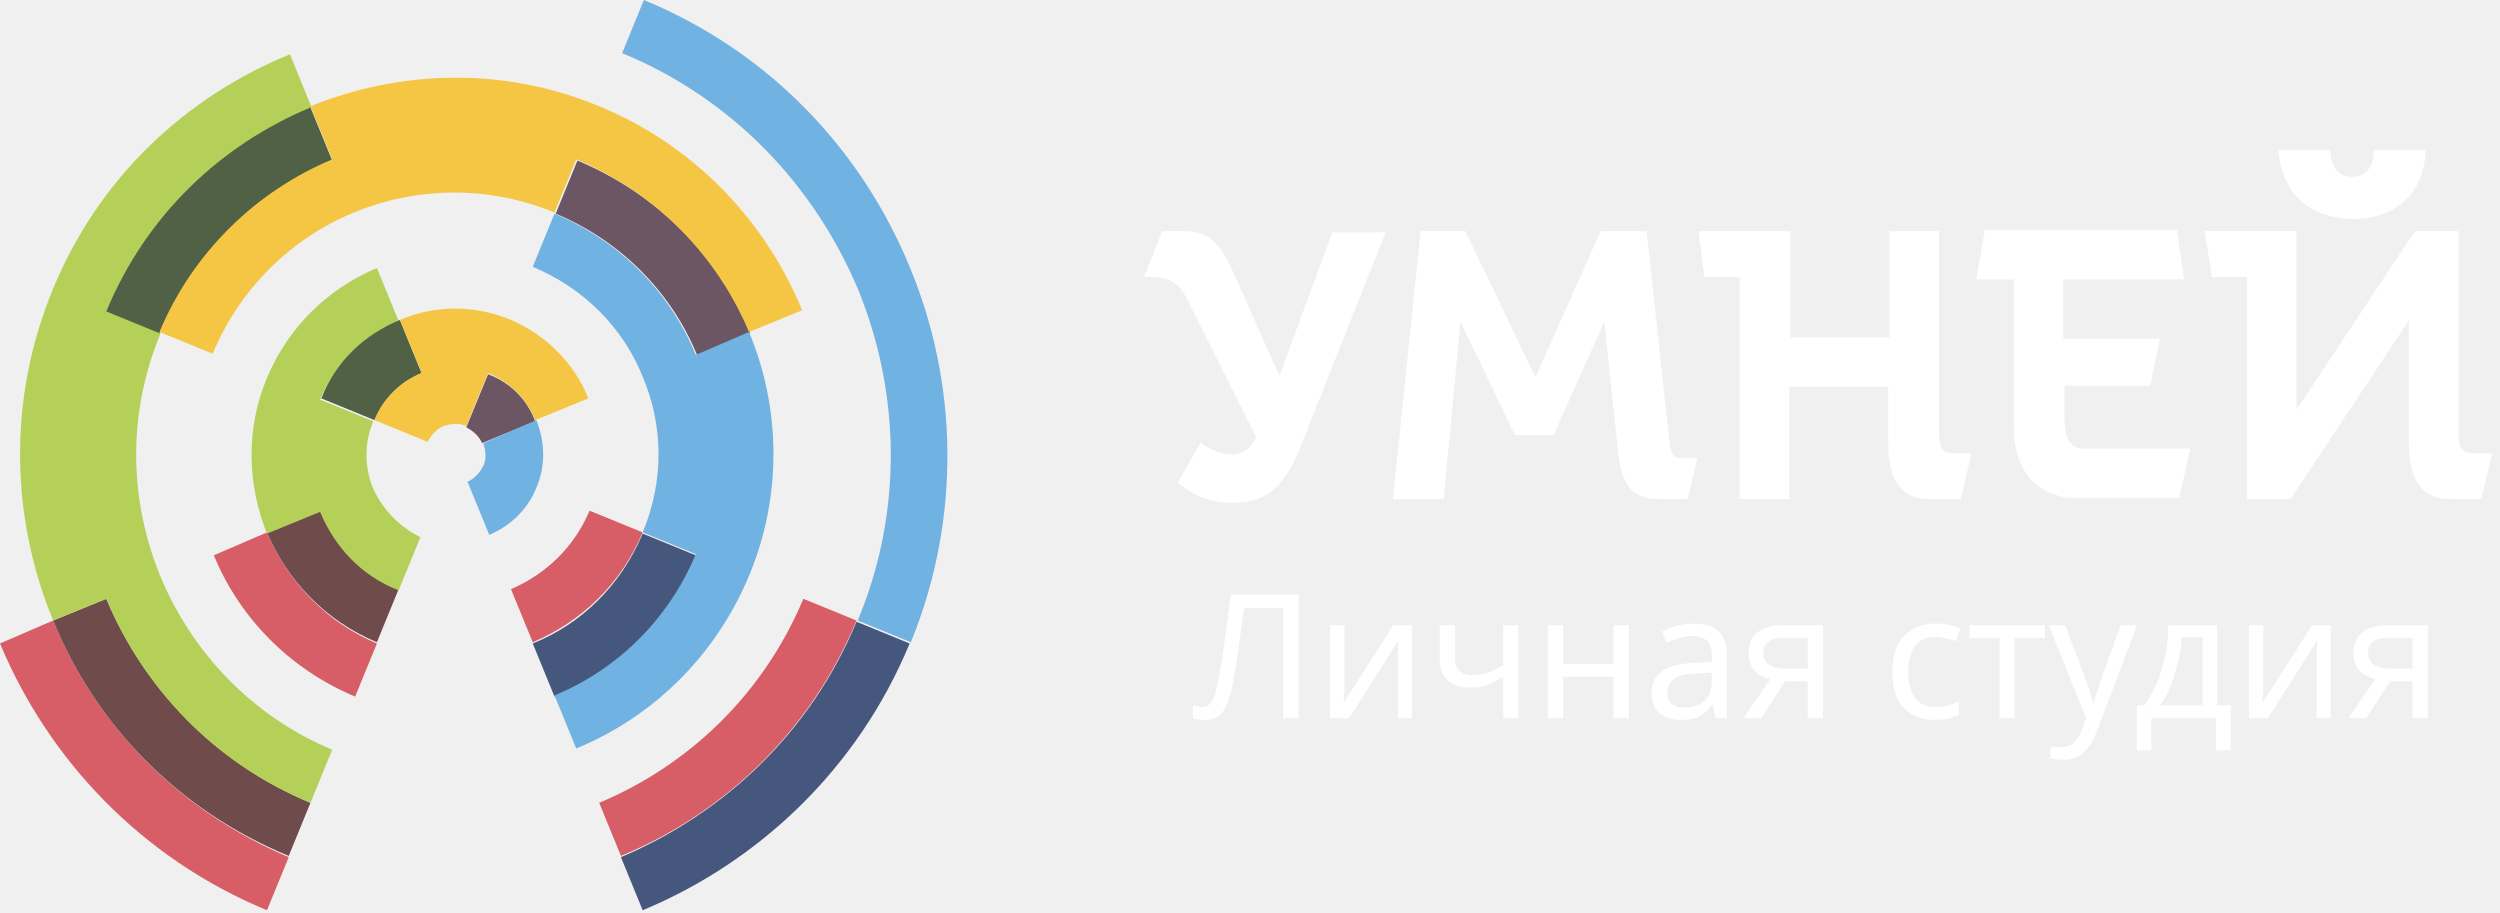
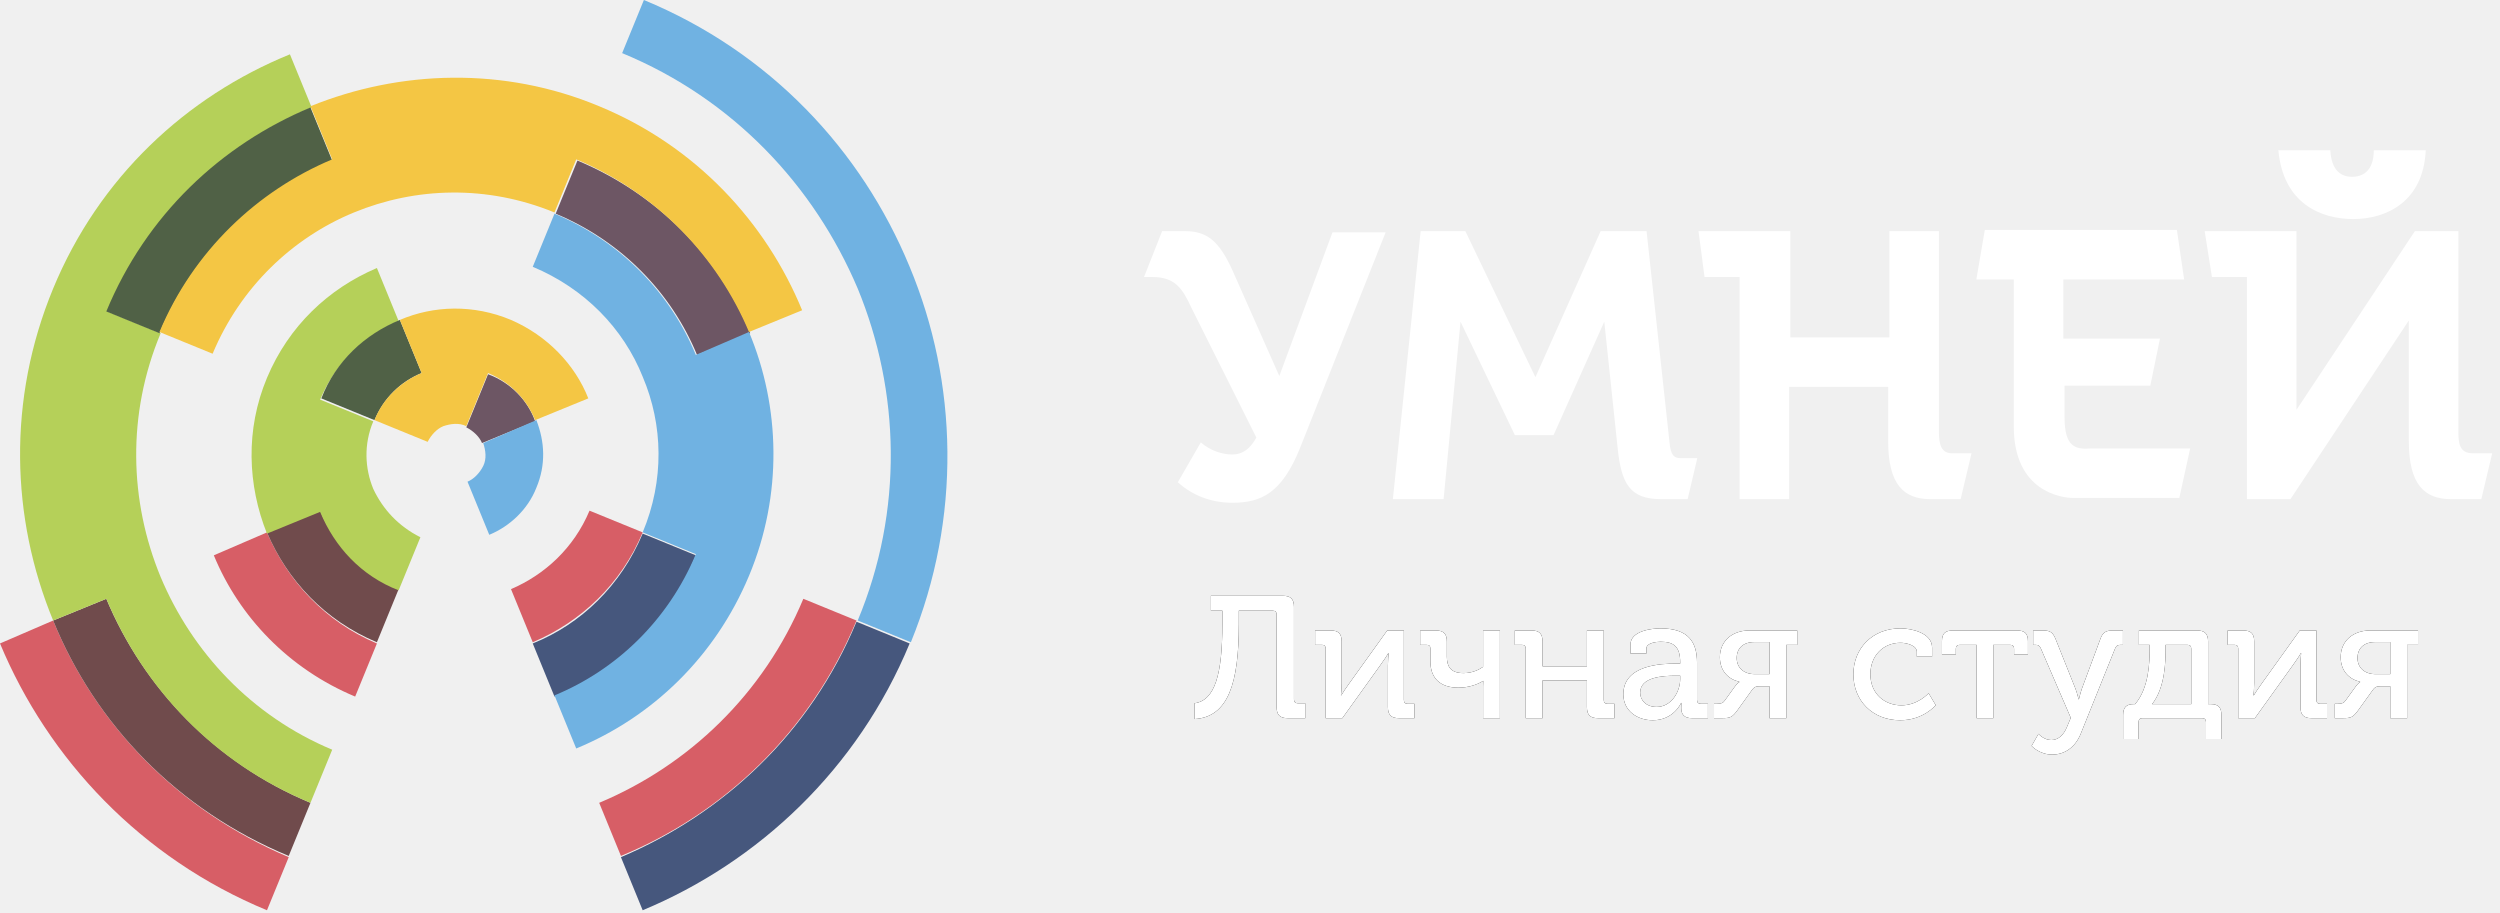
- <svg xmlns="http://www.w3.org/2000/svg" width="274px" height="100px" viewBox="0 0 274 100" version="1.1">
-   <defs />
-   <g id="Главная" stroke="none" stroke-width="1" fill="none" fill-rule="evenodd">
-     <g id="Вход" transform="translate(-100, -44)">
-       <g id="umney_logo_личная-студия-44" transform="translate(100, 44)">
-         <g id="TEXT">
-           <g id="Group">
-             <g transform="translate(125.33, 15.93881)" fill="#FFFFFF" id="Group-3">
-               <g>
-                 <path d="M87.174,31.358 L87.174,9.394 L81.746,9.394 L81.746,21.038 L70.889,21.038 L70.889,9.394 L60.826,9.394 L61.488,14.422 L65.328,14.422 L65.328,38.768 L70.756,38.768 L70.756,26.463 L81.613,26.463 L81.613,32.417 C81.613,37.18 83.334,38.768 86.247,38.768 L89.557,38.768 L90.749,33.74 L88.63,33.74 C87.439,33.74 87.174,32.814 87.174,31.358 Z" id="Shape" fill-rule="nonzero" />
-                 <path d="M57.649,32.549 L55.133,9.394 L50.102,9.394 L42.952,25.404 L35.273,9.394 L30.374,9.394 L27.329,38.768 L32.889,38.768 L34.743,19.318 L40.701,31.755 L44.938,31.755 L50.499,19.318 L51.955,33.078 C52.352,37.048 53.279,38.768 56.722,38.768 L59.635,38.768 L60.694,34.269 L58.84,34.269 C58.178,34.269 57.781,34.005 57.649,32.549 Z" id="Shape" fill-rule="nonzero" />
-                 <path d="M100.944,29.771 L100.944,26.33 L110.344,26.33 L111.403,21.17 L100.811,21.17 L100.811,14.687 L114.051,14.687 L113.257,9.262 L92.205,9.262 L91.278,14.687 L95.383,14.687 L95.383,30.829 C95.383,37.974 100.679,38.636 101.871,38.636 L113.522,38.636 L114.713,33.211 L103.857,33.211 C102.135,33.343 100.944,33.078 100.944,29.771 Z" id="Shape" fill-rule="nonzero" />
-                 <path d="M145.695,33.74 C144.239,33.74 144.107,32.681 144.107,31.358 L144.107,9.394 L139.34,9.394 L126.365,28.977 L126.365,9.394 L116.302,9.394 L117.097,14.422 L120.936,14.422 L120.936,38.768 L125.703,38.768 L138.678,19.185 L138.678,32.417 C138.678,37.18 140.399,38.768 143.312,38.768 L146.622,38.768 L147.814,33.74 L145.695,33.74 Z" id="Shape" fill-rule="nonzero" />
-                 <path d="M14.883,25.272 L9.719,13.628 C8.263,10.453 6.939,9.394 4.556,9.394 L2.04,9.394 L0.054,14.422 L0.981,14.422 C3.496,14.422 4.291,15.745 5.218,17.73 L12.367,32.02 C11.705,33.211 10.911,33.872 9.719,33.872 C8.66,33.872 7.336,33.475 6.277,32.549 L3.761,36.915 C5.35,38.371 7.468,39.165 9.719,39.165 C12.897,39.165 15.148,38.106 17.134,33.211 L26.534,9.527 L20.709,9.527 L14.883,25.272 Z" id="Shape" fill-rule="nonzero" />
-                 <path d="M132.588,8.071 C136.162,8.071 140.267,6.219 140.532,0.529 L134.838,0.529 C134.838,2.911 133.514,3.44 132.455,3.44 C131.396,3.44 130.204,2.911 130.072,0.529 L124.379,0.529 C124.908,6.351 129.013,8.071 132.588,8.071 Z" id="Shape" fill-rule="nonzero" />
-                 <text id="Личная-студия" font-family="MuseoCyrl-500, Museo Cyrl" font-size="19" font-weight="normal">
-                   <tspan x="5.392" y="62.774">Личная студия</tspan>
-                 </text>
-               </g>
-             </g>
-             <g fill-rule="nonzero" id="Group-5">
-               <g>
-                 <path d="M93.873,68.141 C88.841,80.314 79.308,89.179 68.054,93.943 L70.437,99.764 C83.148,94.472 94.005,84.284 99.698,70.523 L93.873,68.141 Z M76.263,60.864 L70.437,58.483 C68.054,64.172 63.685,68.406 58.389,70.523 L60.772,76.345 C67.657,73.434 73.35,68.141 76.263,60.864 Z" id="Shape" fill="#46577D" />
-                 <path d="M5.826,68.009 L0,70.523 C5.296,83.225 15.491,94.075 29.261,99.764 L31.644,93.943 C19.463,88.782 10.46,79.388 5.826,68.009 Z M88.047,65.628 C83.678,76.08 75.469,83.887 65.671,87.989 L68.054,93.81 C79.308,89.179 88.841,80.182 93.873,68.009 L88.047,65.628 Z M29.261,58.35 L23.435,60.864 C26.215,67.612 31.644,73.302 38.926,76.345 L41.309,70.523 C35.616,68.141 31.512,63.643 29.261,58.35 Z M64.612,55.969 C62.891,60.07 59.713,62.981 56.006,64.569 L58.389,70.391 C63.685,68.141 68.054,64.04 70.437,58.35 L64.612,55.969 Z" id="Shape" fill="#D75E66" />
-                 <path d="M11.651,65.628 L5.826,68.009 C10.46,79.388 19.463,88.782 31.644,93.81 L34.027,87.989 C23.567,83.622 15.756,75.419 11.651,65.628 Z M35.086,55.969 L29.261,58.35 C31.512,63.643 35.616,68.009 41.309,70.391 L43.692,64.569 C39.72,62.849 36.675,59.673 35.086,55.969 Z" id="Shape" fill="#704B4C" />
-                 <path d="M17.609,63.246 C14.167,54.91 13.902,45.384 17.609,36.519 L11.784,34.137 C16.153,23.684 24.362,15.878 34.16,11.776 L31.776,5.954 C20.39,10.585 10.857,19.45 5.826,31.623 C0.794,43.796 1.192,56.763 5.826,68.009 L11.651,65.628 C15.756,75.419 23.435,83.622 34.027,87.989 L36.41,82.167 C27.539,78.462 21.052,71.449 17.609,63.246 Z M40.912,53.587 C39.985,51.338 39.853,48.691 40.912,46.177 L35.086,43.796 C36.808,39.694 39.985,36.783 43.692,35.195 L41.309,29.374 C36.013,31.623 31.644,35.725 29.261,41.414 C26.877,47.104 27.142,53.19 29.261,58.483 L35.086,56.101 C36.675,59.938 39.588,63.114 43.692,64.701 L46.076,58.88 C43.692,57.689 41.971,55.836 40.912,53.587 Z" id="Shape" fill="#B5D059" />
-                 <path d="M34.027,11.776 C24.229,15.878 16.021,23.552 11.651,34.137 L17.477,36.519 C21.184,27.654 28.201,21.038 36.41,17.598 L34.027,11.776 Z M43.825,35.063 C39.985,36.651 36.808,39.562 35.219,43.663 L41.044,46.045 C42.104,43.531 43.957,41.811 46.208,40.885 L43.825,35.063 Z" id="Shape" fill="#506146" />
-                 <path d="M63.288,17.598 L60.905,23.419 C68.187,26.463 73.615,32.152 76.396,38.9 L82.221,36.519 C78.779,28.183 72.159,21.302 63.288,17.598 Z M53.49,41.017 L51.107,46.839 C51.901,47.236 52.563,47.898 52.828,48.559 L58.654,46.177 C57.859,43.928 56.006,41.943 53.49,41.017 Z" id="Shape" fill="#6D5664" />
-                 <path d="M99.698,29.241 C94.402,16.407 84.34,5.689 70.57,0 L68.187,5.822 C80.368,10.85 89.238,20.376 94.005,31.623 C98.639,42.87 99.036,55.969 94.005,68.009 L99.831,70.391 C105.391,56.763 104.994,41.943 99.698,29.241 Z M76.263,38.9 C73.483,32.152 68.054,26.463 60.772,23.419 L58.389,29.241 C64.082,31.623 68.319,35.989 70.437,41.282 C72.688,46.574 72.821,52.661 70.437,58.35 L76.263,60.732 C73.218,68.009 67.525,73.434 60.772,76.213 L63.155,82.034 C71.497,78.594 78.382,71.979 82.089,63.114 C85.796,54.249 85.531,44.59 82.089,36.386 L76.263,38.9 Z M52.961,48.559 C53.225,49.353 53.358,50.279 52.961,51.073 C52.563,51.867 51.901,52.528 51.239,52.793 L53.623,58.615 C55.873,57.689 57.859,55.836 58.786,53.455 C59.845,50.941 59.713,48.427 58.786,46.045 L52.961,48.559 Z" id="Shape" fill="#70B2E2" />
-                 <path d="M65.671,11.644 C55.211,7.277 43.825,7.674 34.027,11.644 L36.41,17.465 C28.201,20.906 21.184,27.521 17.477,36.386 L23.303,38.768 C26.348,31.491 32.041,26.066 38.794,23.287 C45.546,20.509 53.358,20.244 60.772,23.287 L63.155,17.465 C72.026,21.17 78.646,28.183 82.089,36.386 L87.914,34.005 C83.942,24.346 76.263,16.01 65.671,11.644 Z M56.006,35.063 C51.901,33.343 47.532,33.475 43.825,35.063 L46.208,40.885 C43.957,41.811 41.971,43.663 41.044,46.045 L46.87,48.427 C47.267,47.633 47.929,46.971 48.591,46.707 C49.386,46.442 50.312,46.31 51.107,46.707 L53.49,40.885 C56.006,41.943 57.727,43.796 58.654,46.045 L64.479,43.663 C63.023,39.959 59.978,36.783 56.006,35.063 Z" id="Shape" fill="#F4C644" />
-               </g>
-             </g>
+ <svg xmlns="http://www.w3.org/2000/svg" xmlns:xlink="http://www.w3.org/1999/xlink" width="274px" height="100px" viewBox="0 0 274 100" version="1.1">
+   <defs>
+     <path d="M5.582,62.869 L5.582,61.14 C7.843,60.836 8.641,57.929 8.641,52.476 L8.641,50.994 L7.387,50.994 L7.387,49.36 L15.272,49.36 C16.127,49.36 16.488,49.721 16.488,50.576 L16.488,60.722 C16.488,60.988 16.64,61.14 16.906,61.14 L17.723,61.14 L17.723,62.774 L15.804,62.774 C14.949,62.774 14.588,62.413 14.588,61.558 L14.588,51.412 C14.588,51.127 14.436,50.994 14.17,50.994 L10.446,50.994 L10.446,52.495 C10.446,58.917 9.287,62.66 5.582,62.869 Z M19.965,62.774 L19.965,55.155 C19.965,54.87 19.813,54.737 19.566,54.737 L18.806,54.737 L18.806,53.16 L20.497,53.16 C21.352,53.16 21.713,53.502 21.713,54.357 L21.713,58.936 C21.713,59.449 21.656,60.171 21.637,60.266 L21.675,60.266 C21.751,60.114 22.245,59.373 22.568,58.936 L26.71,53.16 L28.534,53.16 L28.534,60.779 C28.534,61.064 28.686,61.197 28.933,61.197 L29.693,61.197 L29.693,62.774 L28.002,62.774 C27.147,62.774 26.786,62.413 26.786,61.558 L26.786,56.998 C26.786,56.523 26.843,55.801 26.862,55.649 L26.824,55.649 C26.748,55.82 26.254,56.561 25.931,56.998 L21.789,62.774 L19.965,62.774 Z M34.519,59.43 C32.524,59.43 31.441,58.404 31.441,56.542 L31.441,55.155 C31.441,54.851 31.308,54.737 31.004,54.737 L30.32,54.737 L30.32,53.16 L32.049,53.16 C32.98,53.16 33.246,53.635 33.246,54.376 L33.246,56.029 C33.246,56.979 33.55,57.834 35.07,57.834 C36.077,57.834 36.799,57.435 37.217,57.15 L37.217,53.16 L39.06,53.16 L39.06,62.774 L37.217,62.774 L37.217,59.297 C37.217,59.012 37.236,58.689 37.236,58.689 L37.217,58.689 C36.552,59.126 35.545,59.43 34.519,59.43 Z M41.891,62.774 L41.891,55.155 C41.891,54.87 41.739,54.737 41.473,54.737 L40.694,54.737 L40.694,53.16 L42.518,53.16 C43.373,53.16 43.734,53.521 43.734,54.376 L43.734,57.093 L48.598,57.093 L48.598,53.16 L50.441,53.16 L50.441,60.779 C50.441,61.064 50.593,61.197 50.859,61.197 L51.619,61.197 L51.619,62.774 L49.814,62.774 C48.959,62.774 48.598,62.413 48.598,61.558 L48.598,58.632 L43.734,58.632 L43.734,62.774 L41.891,62.774 Z M52.588,60.152 C52.588,56.922 56.787,56.789 58.402,56.789 L58.82,56.789 L58.82,56.656 C58.82,55.003 58.174,54.395 56.692,54.395 C56.236,54.395 55.115,54.509 55.115,55.136 L55.115,55.687 L53.367,55.687 L53.367,54.718 C53.367,53.179 55.78,52.932 56.654,52.932 C59.827,52.932 60.663,54.547 60.663,56.694 L60.663,60.779 C60.663,61.064 60.815,61.197 61.081,61.197 L61.86,61.197 L61.86,62.774 L60.112,62.774 C59.257,62.774 58.934,62.356 58.934,61.672 C58.934,61.33 58.953,61.102 58.953,61.102 L58.915,61.102 C58.934,61.102 58.098,63.002 55.818,63.002 C54.146,63.002 52.588,61.995 52.588,60.152 Z M54.431,59.981 C54.431,60.76 55.039,61.539 56.236,61.539 C57.832,61.539 58.82,59.905 58.82,58.48 L58.82,58.119 L58.326,58.119 C56.939,58.119 54.431,58.252 54.431,59.981 Z M62.525,62.774 L62.525,61.197 L62.829,61.197 C63.304,61.197 63.513,61.121 63.722,60.817 L64.805,59.316 C64.938,59.126 65.09,58.955 65.299,58.822 L65.299,58.784 C64.083,58.499 63.171,57.587 63.171,56.086 C63.171,54.319 64.52,53.16 66.401,53.16 L71.645,53.16 L71.645,54.737 L70.448,54.737 L70.448,62.774 L68.605,62.774 L68.605,59.278 L67.541,59.278 C67.009,59.278 66.876,59.392 66.515,59.924 L65.109,61.881 C64.539,62.66 64.33,62.774 63.399,62.774 L62.525,62.774 Z M66.99,57.948 L68.605,57.948 L68.605,54.433 L66.933,54.433 C65.698,54.433 65.014,55.136 65.014,56.181 C65.014,57.264 65.812,57.948 66.99,57.948 Z M77.801,57.967 C77.801,55.136 79.872,52.932 82.969,52.932 C84.128,52.932 86.427,53.407 86.427,55.041 L86.427,56.029 L84.755,56.029 L84.755,55.497 C84.755,54.813 83.653,54.509 82.969,54.509 C81.088,54.509 79.663,55.915 79.663,57.948 C79.663,60.133 81.259,61.368 83.064,61.368 C84.869,61.368 86.047,60.038 86.047,60.038 L86.826,61.349 C86.826,61.349 85.477,63.002 82.931,63.002 C79.91,63.002 77.801,60.855 77.801,57.967 Z M91.31,62.774 L91.31,54.737 L89.448,54.737 C89.182,54.737 89.03,54.889 89.03,55.155 L89.03,55.801 L87.51,55.801 L87.51,54.338 C87.51,53.483 87.871,53.16 88.726,53.16 L95.718,53.16 C96.573,53.16 96.934,53.483 96.934,54.338 L96.934,55.801 L95.414,55.801 L95.414,55.155 C95.414,54.889 95.262,54.737 94.996,54.737 L93.134,54.737 L93.134,62.774 L91.31,62.774 Z M99.594,66.764 C98.169,66.764 97.333,65.814 97.333,65.814 L98.093,64.484 C98.112,64.541 98.701,65.168 99.499,65.168 C100.24,65.168 100.829,64.636 101.19,63.781 L101.627,62.736 L98.34,55.117 C98.207,54.813 98.055,54.737 97.751,54.737 L97.504,54.737 L97.504,53.16 L98.587,53.16 C99.366,53.16 99.67,53.369 99.974,54.129 L102.14,59.544 C102.33,60.038 102.482,60.703 102.482,60.703 L102.52,60.703 C102.52,60.703 102.672,60.038 102.843,59.544 L104.857,54.129 C105.123,53.369 105.465,53.16 106.244,53.16 L107.346,53.16 L107.346,54.737 L107.099,54.737 C106.795,54.737 106.624,54.813 106.491,55.117 L102.71,64.503 C102.102,65.985 100.943,66.764 99.594,66.764 Z M107.365,62.432 C107.365,61.615 107.688,61.235 108.524,61.235 L108.676,61.235 C110.215,59.449 110.272,56.58 110.272,55.174 L110.272,54.737 L109.094,54.737 L109.094,53.16 L115.459,53.16 C116.314,53.16 116.675,53.521 116.675,54.376 L116.675,61.235 L116.979,61.235 C117.815,61.235 118.138,61.615 118.138,62.432 L118.138,65.054 L116.447,65.054 L116.447,63.192 C116.447,62.926 116.295,62.774 116.048,62.774 L109.455,62.774 C109.208,62.774 109.056,62.926 109.056,63.192 L109.056,65.054 L107.365,65.054 L107.365,62.432 Z M110.538,61.235 L114.832,61.235 L114.832,55.155 C114.832,54.87 114.68,54.737 114.414,54.737 L112.02,54.737 L112.02,55.155 C112.02,56.485 111.982,59.411 110.538,61.235 Z M119.981,62.774 L119.981,55.155 C119.981,54.87 119.829,54.737 119.582,54.737 L118.822,54.737 L118.822,53.16 L120.513,53.16 C121.368,53.16 121.729,53.502 121.729,54.357 L121.729,58.936 C121.729,59.449 121.672,60.171 121.653,60.266 L121.691,60.266 C121.767,60.114 122.261,59.373 122.584,58.936 L126.726,53.16 L128.55,53.16 L128.55,60.779 C128.55,61.064 128.702,61.197 128.949,61.197 L129.709,61.197 L129.709,62.774 L128.018,62.774 C127.163,62.774 126.802,62.413 126.802,61.558 L126.802,56.998 C126.802,56.523 126.859,55.801 126.878,55.649 L126.84,55.649 C126.764,55.82 126.27,56.561 125.947,56.998 L121.805,62.774 L119.981,62.774 Z M130.564,62.774 L130.564,61.197 L130.868,61.197 C131.343,61.197 131.552,61.121 131.761,60.817 L132.844,59.316 C132.977,59.126 133.129,58.955 133.338,58.822 L133.338,58.784 C132.122,58.499 131.21,57.587 131.21,56.086 C131.21,54.319 132.559,53.16 134.44,53.16 L139.684,53.16 L139.684,54.737 L138.487,54.737 L138.487,62.774 L136.644,62.774 L136.644,59.278 L135.58,59.278 C135.048,59.278 134.915,59.392 134.554,59.924 L133.148,61.881 C132.578,62.66 132.369,62.774 131.438,62.774 L130.564,62.774 Z M135.029,57.948 L136.644,57.948 L136.644,54.433 L134.972,54.433 C133.737,54.433 133.053,55.136 133.053,56.181 C133.053,57.264 133.851,57.948 135.029,57.948 Z" id="path-1" />
+   </defs>
+   <g id="Page-1" stroke="none" stroke-width="1" fill="none" fill-rule="evenodd">
+     <g id="logo">
+       <g id="Group-3" transform="translate(125.33, 15.93881)">
+         <g id="Group">
+           <path d="M87.174,31.358 L87.174,9.394 L81.746,9.394 L81.746,21.038 L70.889,21.038 L70.889,9.394 L60.826,9.394 L61.488,14.422 L65.328,14.422 L65.328,38.768 L70.756,38.768 L70.756,26.463 L81.613,26.463 L81.613,32.417 C81.613,37.18 83.334,38.768 86.247,38.768 L89.557,38.768 L90.749,33.74 L88.63,33.74 C87.439,33.74 87.174,32.814 87.174,31.358 Z" id="Shape" fill="#FFFFFF" />
+           <path d="M57.649,32.549 L55.133,9.394 L50.102,9.394 L42.952,25.404 L35.273,9.394 L30.374,9.394 L27.329,38.768 L32.889,38.768 L34.743,19.318 L40.701,31.755 L44.938,31.755 L50.499,19.318 L51.955,33.078 C52.352,37.048 53.279,38.768 56.722,38.768 L59.635,38.768 L60.694,34.269 L58.84,34.269 C58.178,34.269 57.781,34.005 57.649,32.549 Z" id="Shape" fill="#FFFFFF" />
+           <path d="M100.944,29.771 L100.944,26.33 L110.344,26.33 L111.403,21.17 L100.811,21.17 L100.811,14.687 L114.051,14.687 L113.257,9.262 L92.205,9.262 L91.278,14.687 L95.383,14.687 L95.383,30.829 C95.383,37.974 100.679,38.636 101.871,38.636 L113.522,38.636 L114.713,33.211 L103.857,33.211 C102.135,33.343 100.944,33.078 100.944,29.771 Z" id="Shape" fill="#FFFFFF" />
+           <path d="M145.695,33.74 C144.239,33.74 144.107,32.681 144.107,31.358 L144.107,9.394 L139.34,9.394 L126.365,28.977 L126.365,9.394 L116.302,9.394 L117.097,14.422 L120.936,14.422 L120.936,38.768 L125.703,38.768 L138.678,19.185 L138.678,32.417 C138.678,37.18 140.399,38.768 143.312,38.768 L146.622,38.768 L147.814,33.74 L145.695,33.74 Z" id="Shape" fill="#FFFFFF" />
+           <path d="M14.883,25.272 L9.719,13.628 C8.263,10.453 6.939,9.394 4.556,9.394 L2.04,9.394 L0.054,14.422 L0.981,14.422 C3.496,14.422 4.291,15.745 5.218,17.73 L12.367,32.02 C11.705,33.211 10.911,33.872 9.719,33.872 C8.66,33.872 7.336,33.475 6.277,32.549 L3.761,36.915 C5.35,38.371 7.468,39.165 9.719,39.165 C12.897,39.165 15.148,38.106 17.134,33.211 L26.534,9.527 L20.709,9.527 L14.883,25.272 Z" id="Shape" fill="#FFFFFF" />
+           <path d="M132.588,8.071 C136.162,8.071 140.267,6.219 140.532,0.529 L134.838,0.529 C134.838,2.911 133.514,3.44 132.455,3.44 C131.396,3.44 130.204,2.911 130.072,0.529 L124.379,0.529 C124.908,6.351 129.013,8.071 132.588,8.071 Z" id="Shape" fill="#FFFFFF" />
+           <g id="Личная-студия">
+             <use fill="#000000" xlink:href="#path-1" />
+             <use fill="#FFFFFF" xlink:href="#path-1" />
          </g>
+         </g>
+       </g>
+       <g id="Group-5" fill-rule="nonzero">
+         <g id="Group">
+           <path d="M93.873,68.141 C88.841,80.314 79.308,89.179 68.054,93.943 L70.437,99.764 C83.148,94.472 94.005,84.284 99.698,70.523 L93.873,68.141 Z M76.263,60.864 L70.437,58.483 C68.054,64.172 63.685,68.406 58.389,70.523 L60.772,76.345 C67.657,73.434 73.35,68.141 76.263,60.864 Z" id="Shape" fill="#46577D" />
+           <path d="M5.826,68.009 L0,70.523 C5.296,83.225 15.491,94.075 29.261,99.764 L31.644,93.943 C19.463,88.782 10.46,79.388 5.826,68.009 Z M88.047,65.628 C83.678,76.08 75.469,83.887 65.671,87.989 L68.054,93.81 C79.308,89.179 88.841,80.182 93.873,68.009 L88.047,65.628 Z M29.261,58.35 L23.435,60.864 C26.215,67.612 31.644,73.302 38.926,76.345 L41.309,70.523 C35.616,68.141 31.512,63.643 29.261,58.35 Z M64.612,55.969 C62.891,60.07 59.713,62.981 56.006,64.569 L58.389,70.391 C63.685,68.141 68.054,64.04 70.437,58.35 L64.612,55.969 Z" id="Shape" fill="#D75E66" />
+           <path d="M11.651,65.628 L5.826,68.009 C10.46,79.388 19.463,88.782 31.644,93.81 L34.027,87.989 C23.567,83.622 15.756,75.419 11.651,65.628 Z M35.086,55.969 L29.261,58.35 C31.512,63.643 35.616,68.009 41.309,70.391 L43.692,64.569 C39.72,62.849 36.675,59.673 35.086,55.969 Z" id="Shape" fill="#704B4C" />
+           <path d="M17.609,63.246 C14.167,54.91 13.902,45.384 17.609,36.519 L11.784,34.137 C16.153,23.684 24.362,15.878 34.16,11.776 L31.776,5.954 C20.39,10.585 10.857,19.45 5.826,31.623 C0.794,43.796 1.192,56.763 5.826,68.009 L11.651,65.628 C15.756,75.419 23.435,83.622 34.027,87.989 L36.41,82.167 C27.539,78.462 21.052,71.449 17.609,63.246 Z M40.912,53.587 C39.985,51.338 39.853,48.691 40.912,46.177 L35.086,43.796 C36.808,39.694 39.985,36.783 43.692,35.195 L41.309,29.374 C36.013,31.623 31.644,35.725 29.261,41.414 C26.877,47.104 27.142,53.19 29.261,58.483 L35.086,56.101 C36.675,59.938 39.588,63.114 43.692,64.701 L46.076,58.88 C43.692,57.689 41.971,55.836 40.912,53.587 Z" id="Shape" fill="#B5D059" />
+           <path d="M34.027,11.776 C24.229,15.878 16.021,23.552 11.651,34.137 L17.477,36.519 C21.184,27.654 28.201,21.038 36.41,17.598 L34.027,11.776 Z M43.825,35.063 C39.985,36.651 36.808,39.562 35.219,43.663 L41.044,46.045 C42.104,43.531 43.957,41.811 46.208,40.885 L43.825,35.063 Z" id="Shape" fill="#506146" />
+           <path d="M63.288,17.598 L60.905,23.419 C68.187,26.463 73.615,32.152 76.396,38.9 L82.221,36.519 C78.779,28.183 72.159,21.302 63.288,17.598 Z M53.49,41.017 L51.107,46.839 C51.901,47.236 52.563,47.898 52.828,48.559 L58.654,46.177 C57.859,43.928 56.006,41.943 53.49,41.017 Z" id="Shape" fill="#6D5664" />
+           <path d="M99.698,29.241 C94.402,16.407 84.34,5.689 70.57,0 L68.187,5.822 C80.368,10.85 89.238,20.376 94.005,31.623 C98.639,42.87 99.036,55.969 94.005,68.009 L99.831,70.391 C105.391,56.763 104.994,41.943 99.698,29.241 Z M76.263,38.9 C73.483,32.152 68.054,26.463 60.772,23.419 L58.389,29.241 C64.082,31.623 68.319,35.989 70.437,41.282 C72.688,46.574 72.821,52.661 70.437,58.35 L76.263,60.732 C73.218,68.009 67.525,73.434 60.772,76.213 L63.155,82.034 C71.497,78.594 78.382,71.979 82.089,63.114 C85.796,54.249 85.531,44.59 82.089,36.386 L76.263,38.9 Z M52.961,48.559 C53.225,49.353 53.358,50.279 52.961,51.073 C52.563,51.867 51.901,52.528 51.239,52.793 L53.623,58.615 C55.873,57.689 57.859,55.836 58.786,53.455 C59.845,50.941 59.713,48.427 58.786,46.045 L52.961,48.559 Z" id="Shape" fill="#70B2E2" />
+           <path d="M65.671,11.644 C55.211,7.277 43.825,7.674 34.027,11.644 L36.41,17.465 C28.201,20.906 21.184,27.521 17.477,36.386 L23.303,38.768 C26.348,31.491 32.041,26.066 38.794,23.287 C45.546,20.509 53.358,20.244 60.772,23.287 L63.155,17.465 C72.026,21.17 78.646,28.183 82.089,36.386 L87.914,34.005 C83.942,24.346 76.263,16.01 65.671,11.644 Z M56.006,35.063 C51.901,33.343 47.532,33.475 43.825,35.063 L46.208,40.885 C43.957,41.811 41.971,43.663 41.044,46.045 L46.87,48.427 C47.267,47.633 47.929,46.971 48.591,46.707 C49.386,46.442 50.312,46.31 51.107,46.707 L53.49,40.885 C56.006,41.943 57.727,43.796 58.654,46.045 L64.479,43.663 C63.023,39.959 59.978,36.783 56.006,35.063 Z" id="Shape" fill="#F4C644" />
        </g>
      </g>
    </g>
  </g>
</svg>
